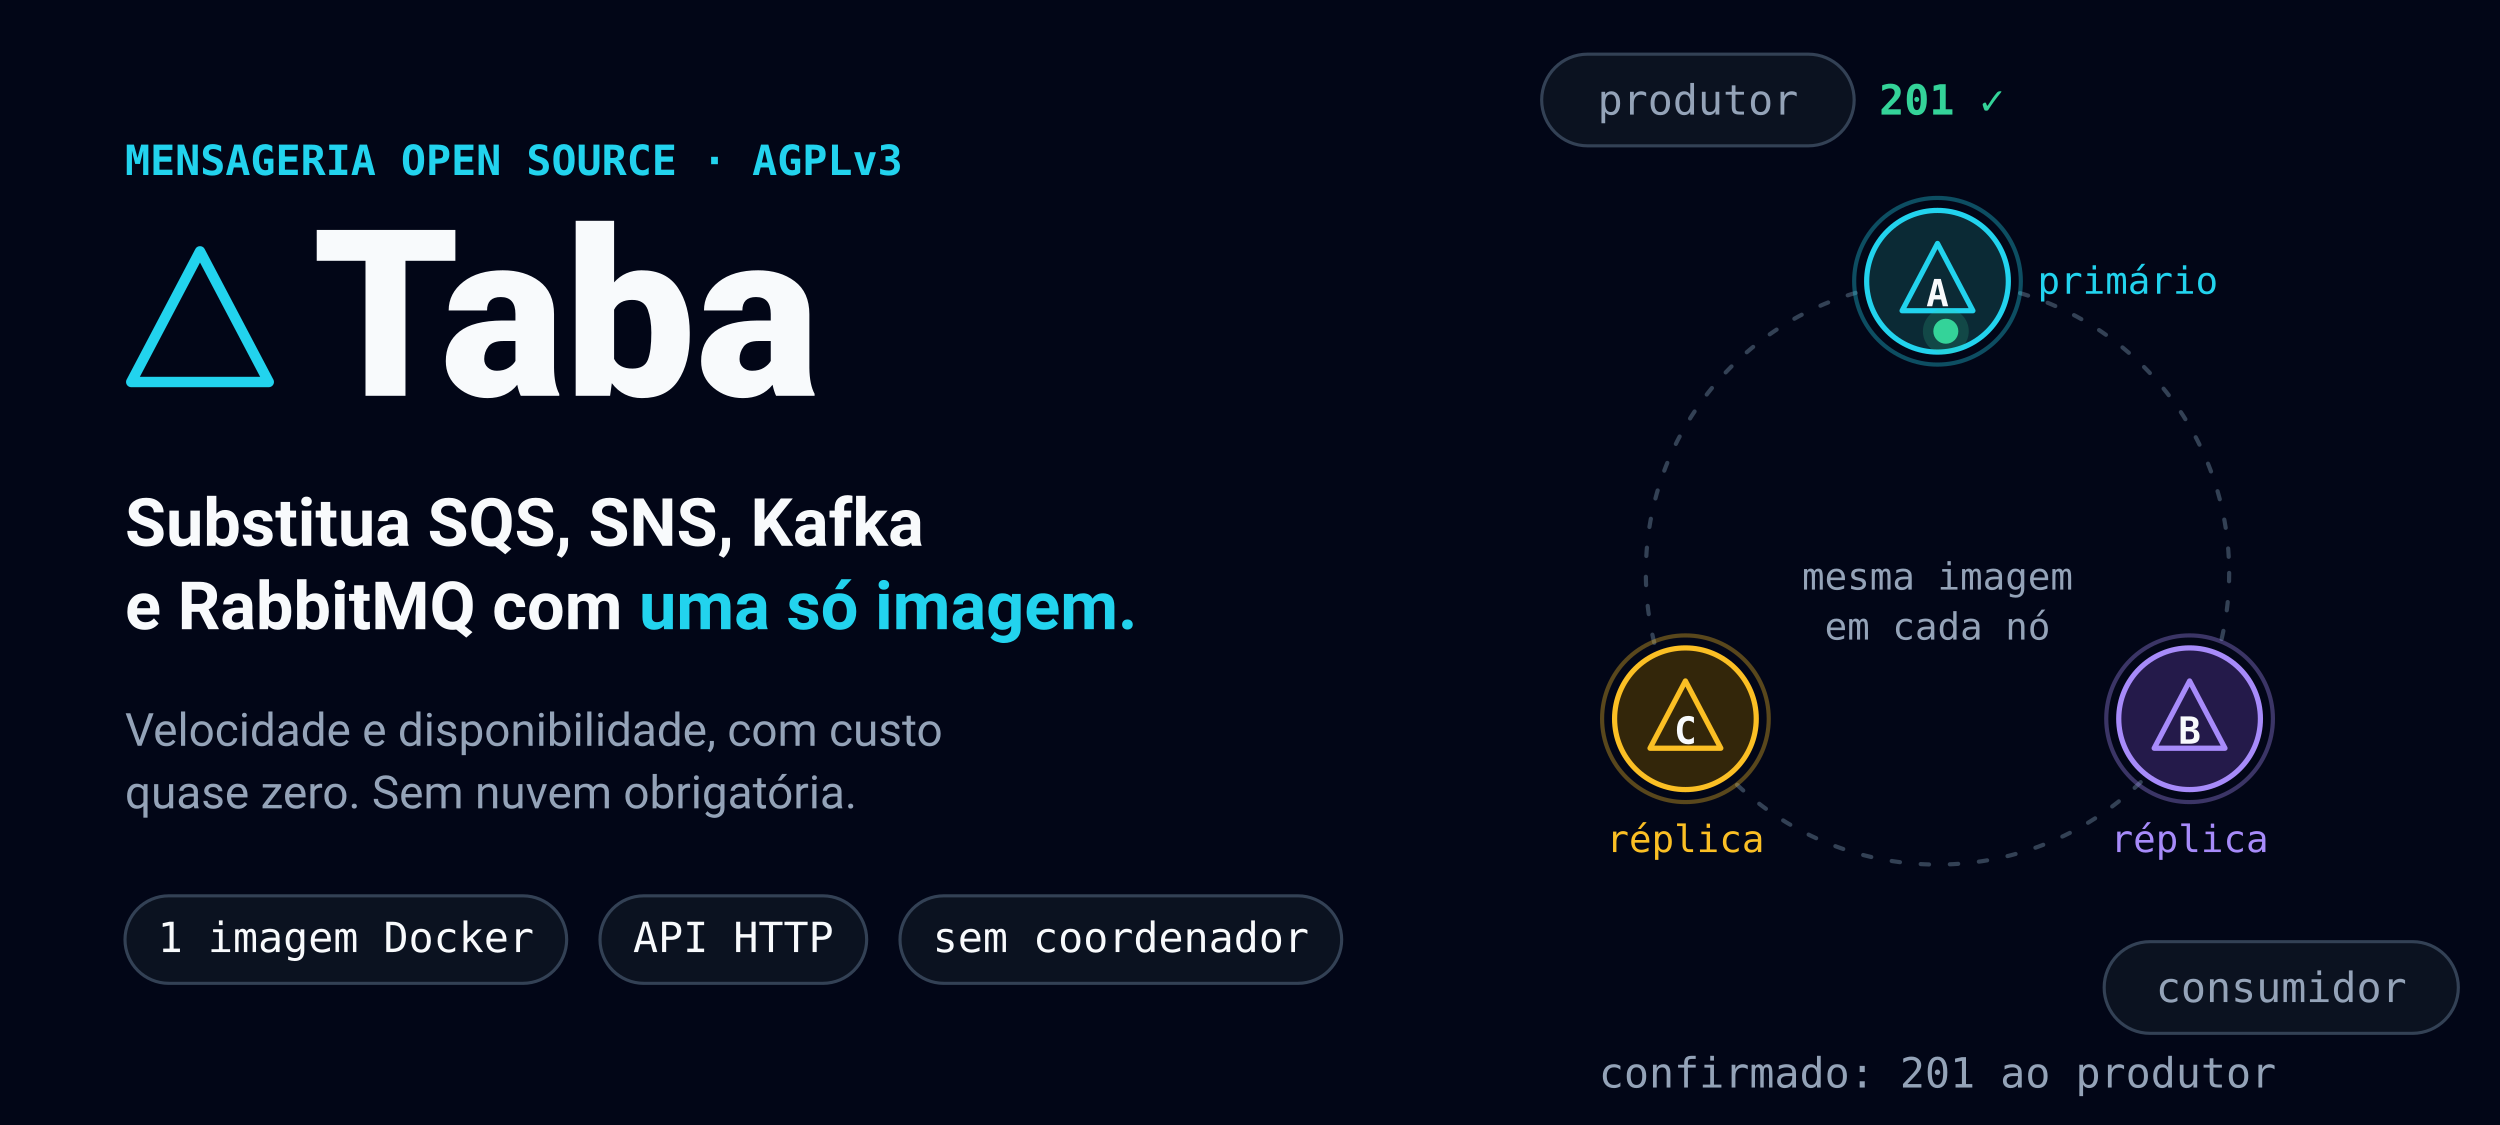
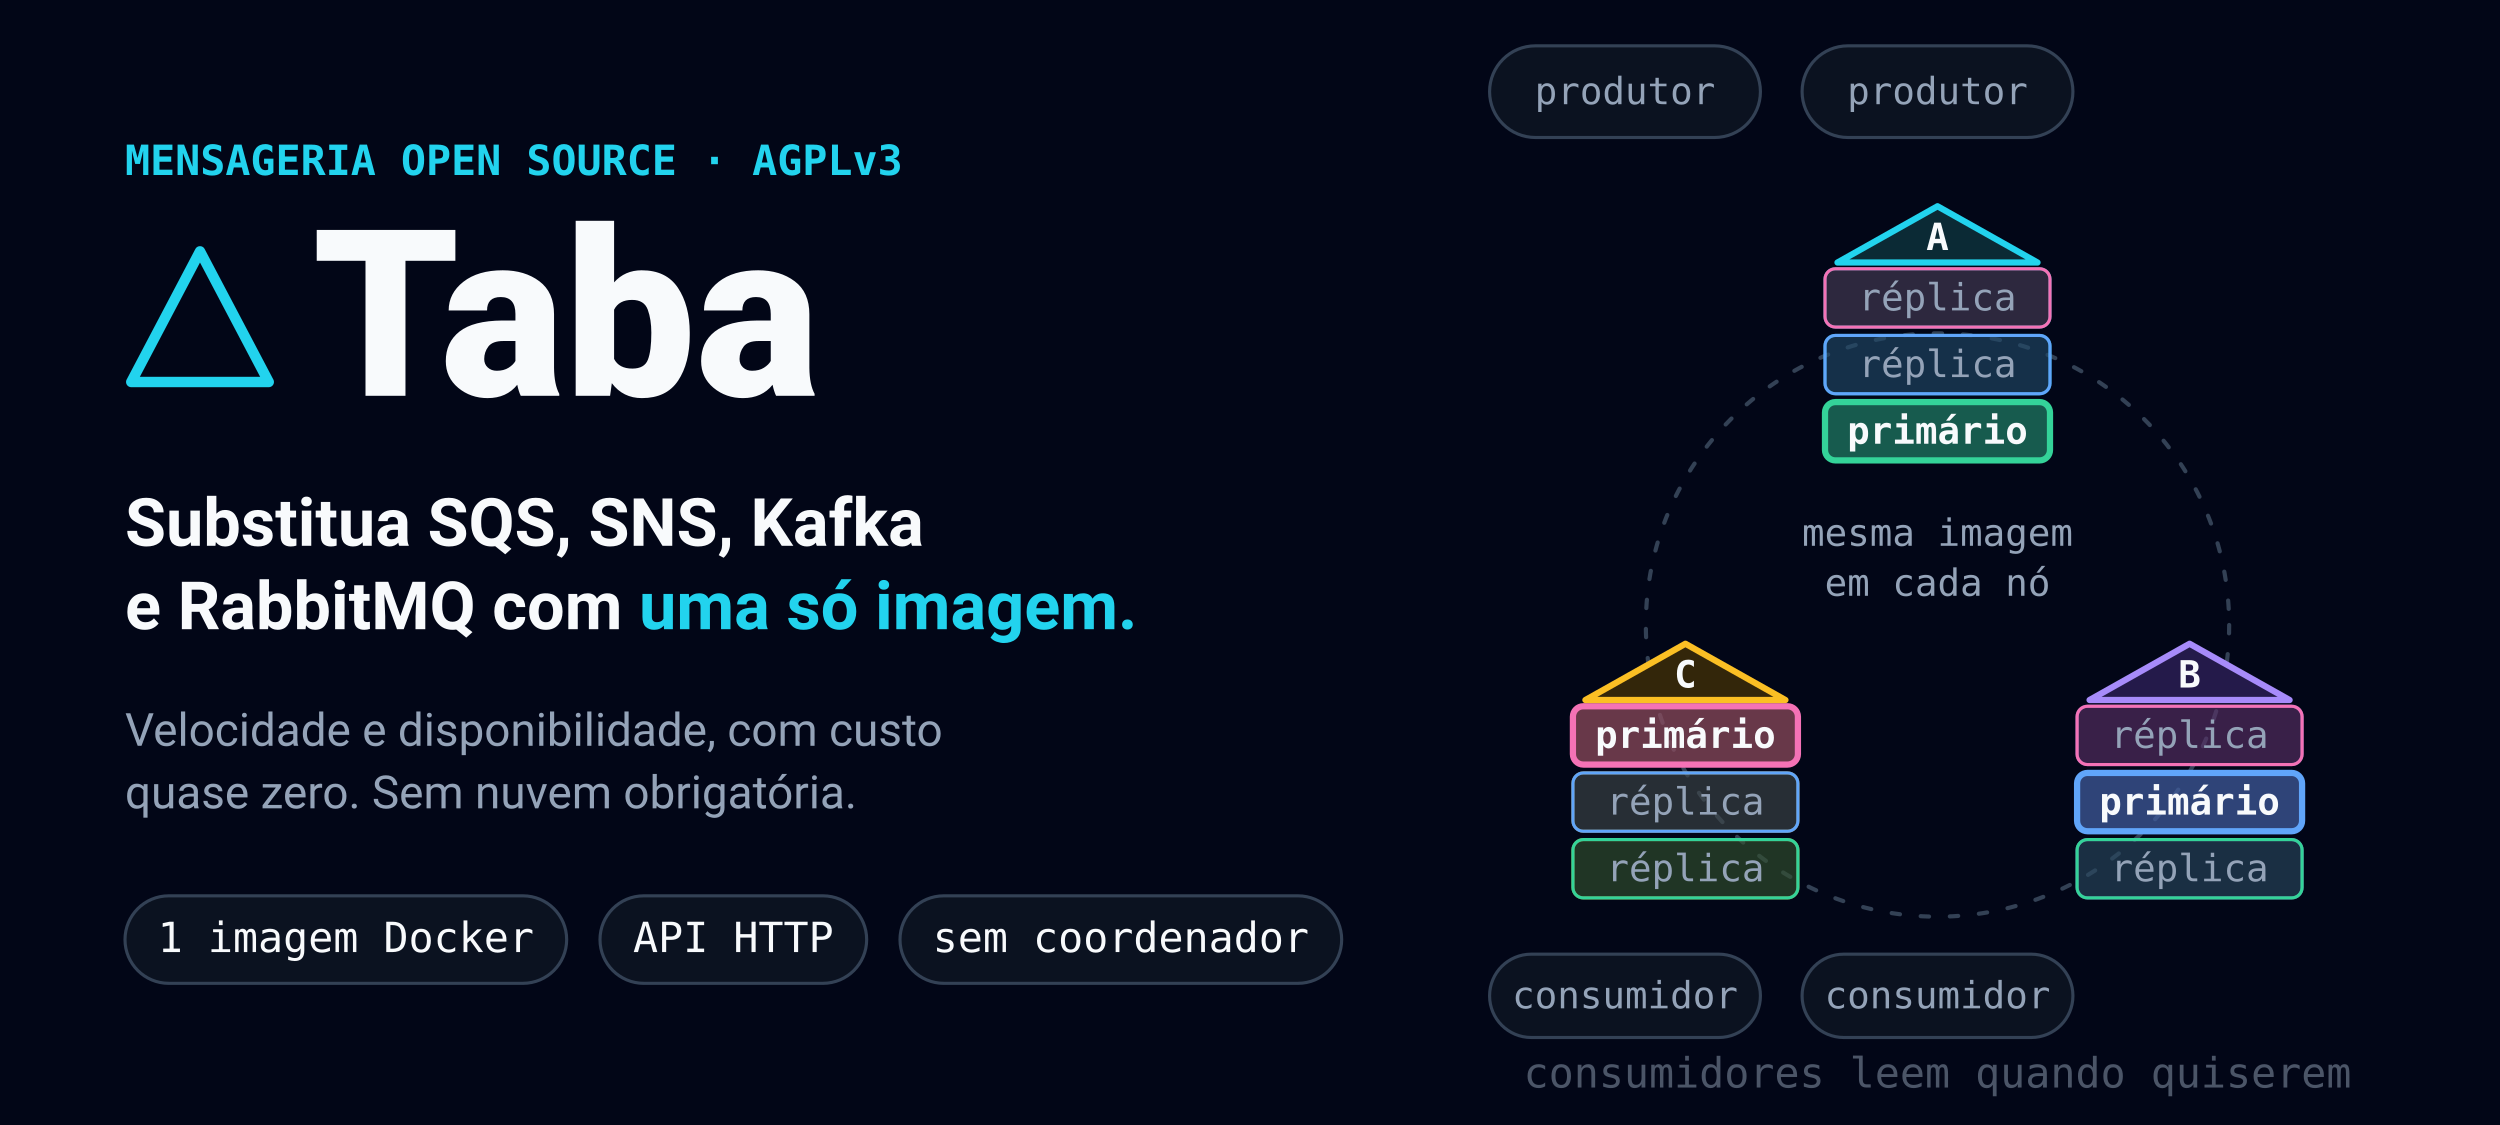
<svg xmlns="http://www.w3.org/2000/svg" viewBox="0 0 1200 540" width="1200" height="540" role="img" lang="pt-BR" aria-labelledby="t d">
  <rect width="1200" height="540" fill="#020617" />
  <text x="60" y="84" font-family="'JetBrains Mono', ui-monospace, SFMono-Regular, Menlo, Consolas, 'DejaVu Sans Mono', monospace" font-size="20" font-weight="700" fill="#22d3ee" text-anchor="start">MENSAGERIA OPEN SOURCE · AGPLv3</text>
  <path d="M96 120.65 L129 183.35 L63 183.35 Z" fill="none" stroke="#22d3ee" stroke-width="5" stroke-linejoin="round" />
  <text x="150" y="190" font-family="-apple-system, BlinkMacSystemFont, 'Segoe UI', Roboto, Helvetica, Arial, sans-serif" font-size="112" font-weight="800" fill="#f8fafc" text-anchor="start">Taba</text>
  <text x="60" y="262" font-family="-apple-system, BlinkMacSystemFont, 'Segoe UI', Roboto, Helvetica, Arial, sans-serif" font-size="32" font-weight="700" fill="#f8fafc" text-anchor="start">Substitua SQS, SNS, Kafka</text>
  <text x="60" y="302" font-family="-apple-system, BlinkMacSystemFont, 'Segoe UI', Roboto, Helvetica, Arial, sans-serif" font-size="32" font-weight="700" fill="#f8fafc">e RabbitMQ com <tspan fill="#22d3ee">uma só imagem.</tspan>
  </text>
  <text x="60" y="358" font-family="-apple-system, BlinkMacSystemFont, 'Segoe UI', Roboto, Helvetica, Arial, sans-serif" font-size="22" font-weight="400" fill="#94a3b8" text-anchor="start">Velocidade e disponibilidade, com custo</text>
  <text x="60" y="388" font-family="-apple-system, BlinkMacSystemFont, 'Segoe UI', Roboto, Helvetica, Arial, sans-serif" font-size="22" font-weight="400" fill="#94a3b8" text-anchor="start">quase zero. Sem nuvem obrigatória.</text>
  <rect x="60" y="430" width="212" height="42" rx="21" fill="#0b1220" stroke="#334155" stroke-width="1.5" />
  <text x="166" y="457" font-family="'JetBrains Mono', ui-monospace, SFMono-Regular, Menlo, Consolas, 'DejaVu Sans Mono', monospace" font-size="20" font-weight="400" fill="#f8fafc" text-anchor="middle">1 imagem Docker</text>
  <rect x="288" y="430" width="128" height="42" rx="21" fill="#0b1220" stroke="#334155" stroke-width="1.5" />
  <text x="352" y="457" font-family="'JetBrains Mono', ui-monospace, SFMono-Regular, Menlo, Consolas, 'DejaVu Sans Mono', monospace" font-size="20" font-weight="400" fill="#f8fafc" text-anchor="middle">API HTTP</text>
  <rect x="432" y="430" width="212" height="42" rx="21" fill="#0b1220" stroke="#334155" stroke-width="1.5" />
  <text x="538" y="457" font-family="'JetBrains Mono', ui-monospace, SFMono-Regular, Menlo, Consolas, 'DejaVu Sans Mono', monospace" font-size="20" font-weight="400" fill="#f8fafc" text-anchor="middle">sem coordenador</text>
-   <circle cx="930" cy="275" r="140" fill="none" stroke="#334155" stroke-width="2" stroke-dasharray="4 10" stroke-linecap="round" />
-   <rect x="740" y="26" width="150" height="44" rx="22" fill="#0b1220" stroke="#334155" stroke-width="1.5" />
-   <text x="815" y="55" font-family="'JetBrains Mono', ui-monospace, SFMono-Regular, Menlo, Consolas, 'DejaVu Sans Mono', monospace" font-size="20" font-weight="400" fill="#94a3b8" text-anchor="middle">produtor</text>
-   <rect x="1010" y="452" width="170" height="44" rx="22" fill="#0b1220" stroke="#334155" stroke-width="1.5" />
-   <text x="1095" y="481" font-family="'JetBrains Mono', ui-monospace, SFMono-Regular, Menlo, Consolas, 'DejaVu Sans Mono', monospace" font-size="20" font-weight="400" fill="#94a3b8" text-anchor="middle">consumidor</text>
-   <text x="930" y="283" font-family="'JetBrains Mono', ui-monospace, SFMono-Regular, Menlo, Consolas, 'DejaVu Sans Mono', monospace" font-size="18" font-weight="400" fill="#94a3b8" text-anchor="middle">mesma imagem</text>
-   <text x="930" y="307" font-family="'JetBrains Mono', ui-monospace, SFMono-Regular, Menlo, Consolas, 'DejaVu Sans Mono', monospace" font-size="18" font-weight="400" fill="#94a3b8" text-anchor="middle">em cada nó</text>
-   <circle cx="930" cy="135" r="40" fill="none" stroke="#22d3ee" stroke-width="2" opacity="0.35" />
-   <circle cx="930" cy="135" r="34" fill="#0b2a35" stroke="#22d3ee" stroke-width="2.5" />
-   <path d="M930 116.85 L947 149.15 L913 149.15 Z" fill="none" stroke="#22d3ee" stroke-width="2.5" stroke-linejoin="round" />
-   <text x="930" y="147" font-family="'JetBrains Mono', ui-monospace, SFMono-Regular, Menlo, Consolas, 'DejaVu Sans Mono', monospace" font-size="18" font-weight="700" fill="#f8fafc" text-anchor="middle">A</text>
-   <text x="978" y="141" font-family="'JetBrains Mono', ui-monospace, SFMono-Regular, Menlo, Consolas, 'DejaVu Sans Mono', monospace" font-size="18" font-weight="400" fill="#22d3ee" text-anchor="start">primário</text>
-   <circle cx="1051" cy="345" r="40" fill="none" stroke="#a78bfa" stroke-width="2" opacity="0.35" />
-   <circle cx="1051" cy="345" r="34" fill="#241a4a" stroke="#a78bfa" stroke-width="2.5" />
-   <path d="M1051 326.85 L1068 359.15 L1034 359.15 Z" fill="none" stroke="#a78bfa" stroke-width="2.5" stroke-linejoin="round" />
-   <text x="1051" y="357" font-family="'JetBrains Mono', ui-monospace, SFMono-Regular, Menlo, Consolas, 'DejaVu Sans Mono', monospace" font-size="18" font-weight="700" fill="#f8fafc" text-anchor="middle">B</text>
-   <text x="1051" y="409" font-family="'JetBrains Mono', ui-monospace, SFMono-Regular, Menlo, Consolas, 'DejaVu Sans Mono', monospace" font-size="18" font-weight="400" fill="#a78bfa" text-anchor="middle">réplica</text>
-   <circle cx="809" cy="345" r="40" fill="none" stroke="#fbbf24" stroke-width="2" opacity="0.35" />
-   <circle cx="809" cy="345" r="34" fill="#33260a" stroke="#fbbf24" stroke-width="2.5" />
-   <path d="M809 326.85 L826 359.15 L792 359.15 Z" fill="none" stroke="#fbbf24" stroke-width="2.5" stroke-linejoin="round" />
-   <text x="809" y="357" font-family="'JetBrains Mono', ui-monospace, SFMono-Regular, Menlo, Consolas, 'DejaVu Sans Mono', monospace" font-size="18" font-weight="700" fill="#f8fafc" text-anchor="middle">C</text>
-   <text x="809" y="409" font-family="'JetBrains Mono', ui-monospace, SFMono-Regular, Menlo, Consolas, 'DejaVu Sans Mono', monospace" font-size="18" font-weight="400" fill="#fbbf24" text-anchor="middle">réplica</text>
-   <circle cx="934" cy="159" r="11" fill="#34d399" opacity="0.18" />
-   <circle cx="934" cy="159" r="6" fill="#34d399" opacity="1" />
-   <text x="902" y="55" font-family="'JetBrains Mono', ui-monospace, SFMono-Regular, Menlo, Consolas, 'DejaVu Sans Mono', monospace" font-size="20" font-weight="700" fill="#34d399" text-anchor="start">201 ✓</text>
-   <text x="930" y="522" font-family="'JetBrains Mono', ui-monospace, SFMono-Regular, Menlo, Consolas, 'DejaVu Sans Mono', monospace" font-size="20" font-weight="400" fill="#94a3b8" text-anchor="middle">confirmado: 201 ao produtor</text>
+   <circle cx="930" cy="300" r="140" fill="none" stroke="#334155" stroke-width="2" stroke-dasharray="4 10" stroke-linecap="round" />
+   <text x="930" y="262" font-family="'JetBrains Mono', ui-monospace, SFMono-Regular, Menlo, Consolas, 'DejaVu Sans Mono', monospace" font-size="18" font-weight="400" fill="#94a3b8" text-anchor="middle">mesma imagem</text>
+   <text x="930" y="286" font-family="'JetBrains Mono', ui-monospace, SFMono-Regular, Menlo, Consolas, 'DejaVu Sans Mono', monospace" font-size="18" font-weight="400" fill="#94a3b8" text-anchor="middle">em cada nó</text>
+   <g opacity="1">
+     <rect x="715" y="22" width="130" height="44" rx="22" fill="#0b1220" stroke="#334155" stroke-width="1.5" />
+     <text x="780" y="50" font-family="'JetBrains Mono', ui-monospace, SFMono-Regular, Menlo, Consolas, 'DejaVu Sans Mono', monospace" font-size="18" font-weight="400" fill="#94a3b8" text-anchor="middle">produtor</text>
+   </g>
+   <g opacity="1">
+     <rect x="865" y="22" width="130" height="44" rx="22" fill="#0b1220" stroke="#334155" stroke-width="1.5" />
+     <text x="930" y="50" font-family="'JetBrains Mono', ui-monospace, SFMono-Regular, Menlo, Consolas, 'DejaVu Sans Mono', monospace" font-size="18" font-weight="400" fill="#94a3b8" text-anchor="middle">produtor</text>
+   </g>
+   <g opacity="1">
+     <rect x="715" y="458" width="130" height="40" rx="20" fill="#0b1220" stroke="#334155" stroke-width="1.5" />
+     <text x="780" y="484" font-family="'JetBrains Mono', ui-monospace, SFMono-Regular, Menlo, Consolas, 'DejaVu Sans Mono', monospace" font-size="18" font-weight="400" fill="#94a3b8" text-anchor="middle">consumidor</text>
+   </g>
+   <g opacity="1">
+     <rect x="865" y="458" width="130" height="40" rx="20" fill="#0b1220" stroke="#334155" stroke-width="1.5" />
+     <text x="930" y="484" font-family="'JetBrains Mono', ui-monospace, SFMono-Regular, Menlo, Consolas, 'DejaVu Sans Mono', monospace" font-size="18" font-weight="400" fill="#94a3b8" text-anchor="middle">consumidor</text>
+   </g>
+   <rect x="876" y="193" width="108" height="28" rx="5" fill="#0b2a35" stroke="#22d3ee" stroke-width="1.5" opacity="0.55" />
+   <rect x="876" y="161" width="108" height="28" rx="5" fill="#0b2a35" stroke="#22d3ee" stroke-width="1.5" opacity="0.55" />
+   <rect x="876" y="129" width="108" height="28" rx="5" fill="#0b2a35" stroke="#22d3ee" stroke-width="1.5" opacity="0.55" />
+   <rect x="876" y="193" width="108" height="28" rx="5" fill="#34d399" fill-opacity="0.35" stroke="#34d399" stroke-width="3" opacity="1" />
+   <text x="930" y="213" font-family="'JetBrains Mono', ui-monospace, SFMono-Regular, Menlo, Consolas, 'DejaVu Sans Mono', monospace" font-size="18" font-weight="700" fill="#f8fafc" text-anchor="middle">primário</text>
+   <rect x="876" y="161" width="108" height="28" rx="5" fill="#60a5fa" fill-opacity="0.16" stroke="#60a5fa" stroke-width="1.5" opacity="1" />
+   <text x="930" y="181" font-family="'JetBrains Mono', ui-monospace, SFMono-Regular, Menlo, Consolas, 'DejaVu Sans Mono', monospace" font-size="18" font-weight="400" fill="#94a3b8" text-anchor="middle">réplica</text>
+   <rect x="876" y="129" width="108" height="28" rx="5" fill="#f472b6" fill-opacity="0.16" stroke="#f472b6" stroke-width="1.5" opacity="1" />
+   <text x="930" y="149" font-family="'JetBrains Mono', ui-monospace, SFMono-Regular, Menlo, Consolas, 'DejaVu Sans Mono', monospace" font-size="18" font-weight="400" fill="#94a3b8" text-anchor="middle">réplica</text>
+   <path d="M930 99 L978 126 L882 126 Z" fill="#0b2a35" stroke="#22d3ee" stroke-width="3" stroke-linejoin="round" />
+   <text x="930" y="120" font-family="'JetBrains Mono', ui-monospace, SFMono-Regular, Menlo, Consolas, 'DejaVu Sans Mono', monospace" font-size="18" font-weight="700" fill="#f8fafc" text-anchor="middle">A</text>
+   <rect x="997" y="403" width="108" height="28" rx="5" fill="#241a4a" stroke="#a78bfa" stroke-width="1.5" opacity="0.55" />
+   <rect x="997" y="371" width="108" height="28" rx="5" fill="#241a4a" stroke="#a78bfa" stroke-width="1.5" opacity="0.55" />
+   <rect x="997" y="339" width="108" height="28" rx="5" fill="#241a4a" stroke="#a78bfa" stroke-width="1.5" opacity="0.55" />
+   <rect x="997" y="403" width="108" height="28" rx="5" fill="#34d399" fill-opacity="0.16" stroke="#34d399" stroke-width="1.5" opacity="1" />
+   <text x="1051" y="423" font-family="'JetBrains Mono', ui-monospace, SFMono-Regular, Menlo, Consolas, 'DejaVu Sans Mono', monospace" font-size="18" font-weight="400" fill="#94a3b8" text-anchor="middle">réplica</text>
+   <rect x="997" y="371" width="108" height="28" rx="5" fill="#60a5fa" fill-opacity="0.35" stroke="#60a5fa" stroke-width="3" opacity="1" />
+   <text x="1051" y="391" font-family="'JetBrains Mono', ui-monospace, SFMono-Regular, Menlo, Consolas, 'DejaVu Sans Mono', monospace" font-size="18" font-weight="700" fill="#f8fafc" text-anchor="middle">primário</text>
+   <rect x="997" y="339" width="108" height="28" rx="5" fill="#f472b6" fill-opacity="0.16" stroke="#f472b6" stroke-width="1.5" opacity="1" />
+   <text x="1051" y="359" font-family="'JetBrains Mono', ui-monospace, SFMono-Regular, Menlo, Consolas, 'DejaVu Sans Mono', monospace" font-size="18" font-weight="400" fill="#94a3b8" text-anchor="middle">réplica</text>
+   <path d="M1051 309 L1099 336 L1003 336 Z" fill="#241a4a" stroke="#a78bfa" stroke-width="3" stroke-linejoin="round" />
+   <text x="1051" y="330" font-family="'JetBrains Mono', ui-monospace, SFMono-Regular, Menlo, Consolas, 'DejaVu Sans Mono', monospace" font-size="18" font-weight="700" fill="#f8fafc" text-anchor="middle">B</text>
+   <rect x="755" y="403" width="108" height="28" rx="5" fill="#33260a" stroke="#fbbf24" stroke-width="1.5" opacity="0.55" />
+   <rect x="755" y="371" width="108" height="28" rx="5" fill="#33260a" stroke="#fbbf24" stroke-width="1.5" opacity="0.55" />
+   <rect x="755" y="339" width="108" height="28" rx="5" fill="#33260a" stroke="#fbbf24" stroke-width="1.5" opacity="0.55" />
+   <rect x="755" y="403" width="108" height="28" rx="5" fill="#34d399" fill-opacity="0.16" stroke="#34d399" stroke-width="1.5" opacity="1" />
+   <text x="809" y="423" font-family="'JetBrains Mono', ui-monospace, SFMono-Regular, Menlo, Consolas, 'DejaVu Sans Mono', monospace" font-size="18" font-weight="400" fill="#94a3b8" text-anchor="middle">réplica</text>
+   <rect x="755" y="371" width="108" height="28" rx="5" fill="#60a5fa" fill-opacity="0.16" stroke="#60a5fa" stroke-width="1.5" opacity="1" />
+   <text x="809" y="391" font-family="'JetBrains Mono', ui-monospace, SFMono-Regular, Menlo, Consolas, 'DejaVu Sans Mono', monospace" font-size="18" font-weight="400" fill="#94a3b8" text-anchor="middle">réplica</text>
+   <rect x="755" y="339" width="108" height="28" rx="5" fill="#f472b6" fill-opacity="0.35" stroke="#f472b6" stroke-width="3" opacity="1" />
+   <text x="809" y="359" font-family="'JetBrains Mono', ui-monospace, SFMono-Regular, Menlo, Consolas, 'DejaVu Sans Mono', monospace" font-size="18" font-weight="700" fill="#f8fafc" text-anchor="middle">primário</text>
+   <path d="M809 309 L857 336 L761 336 Z" fill="#33260a" stroke="#fbbf24" stroke-width="3" stroke-linejoin="round" />
+   <text x="809" y="330" font-family="'JetBrains Mono', ui-monospace, SFMono-Regular, Menlo, Consolas, 'DejaVu Sans Mono', monospace" font-size="18" font-weight="700" fill="#f8fafc" text-anchor="middle">C</text>
+   <text x="930" y="522" font-family="'JetBrains Mono', ui-monospace, SFMono-Regular, Menlo, Consolas, 'DejaVu Sans Mono', monospace" font-size="20" font-weight="400" fill="#94a3b8" text-anchor="middle" opacity="0.5">consumidores leem quando quiserem</text>
</svg>
